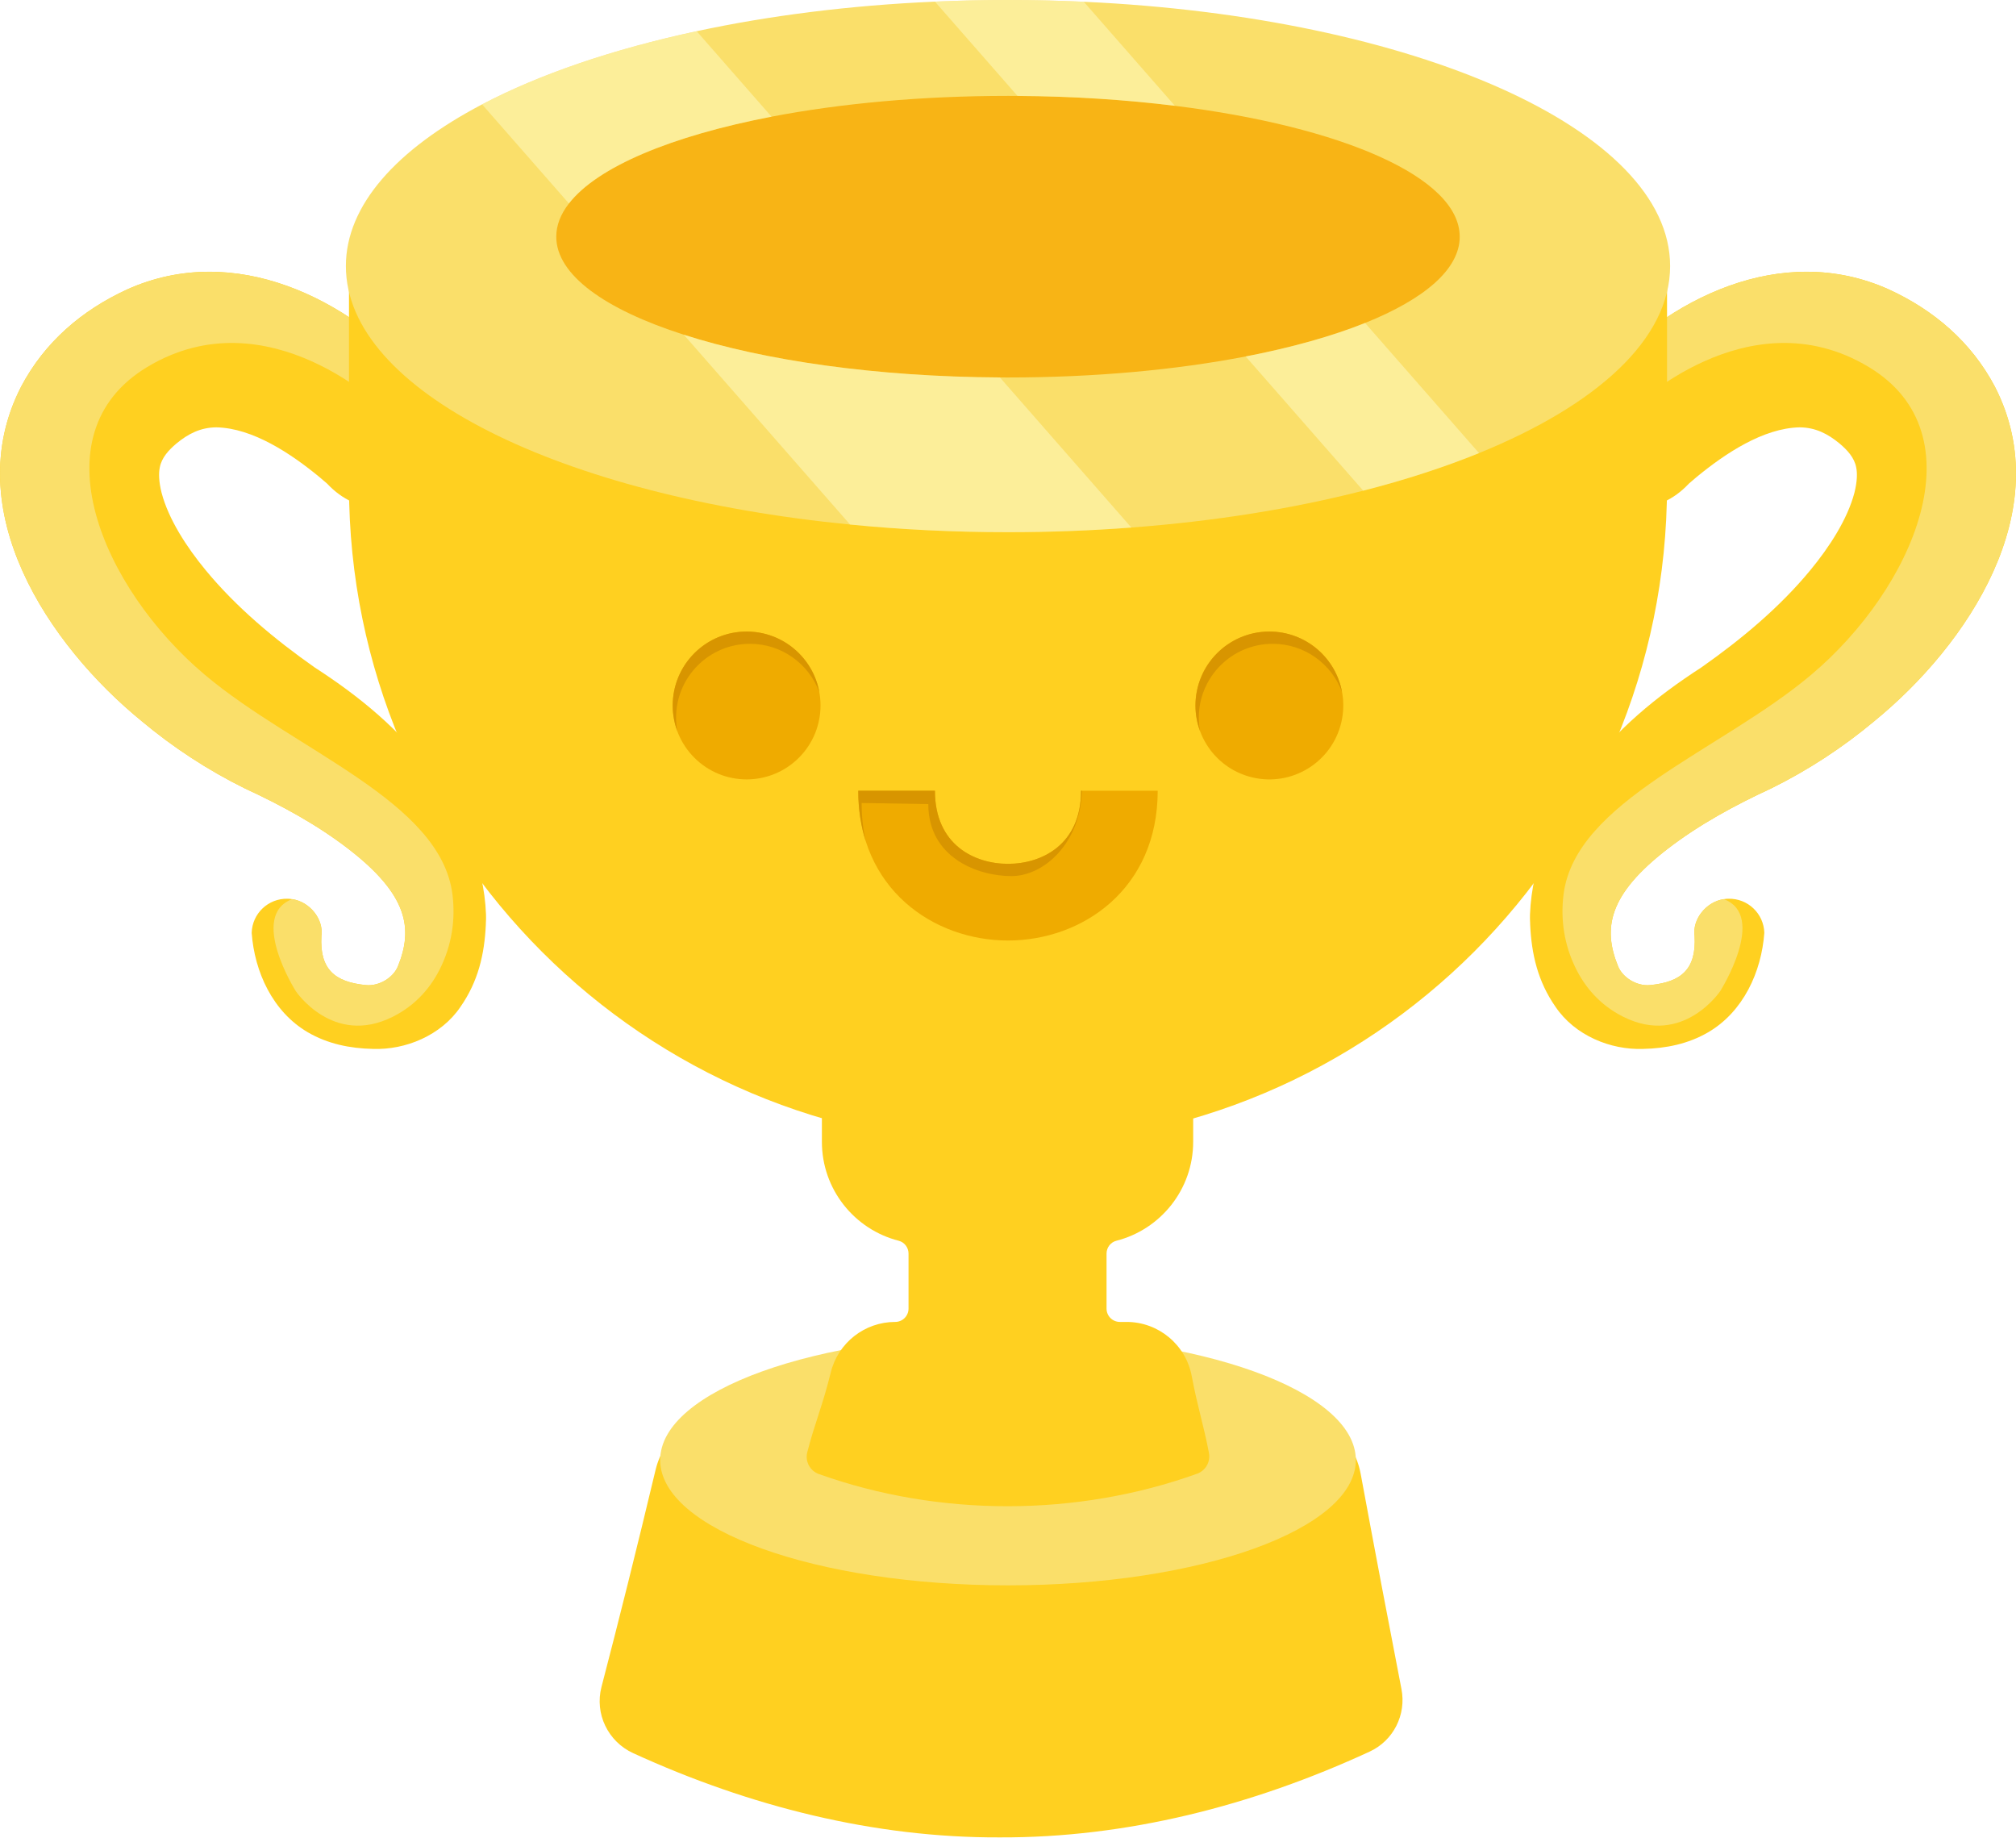
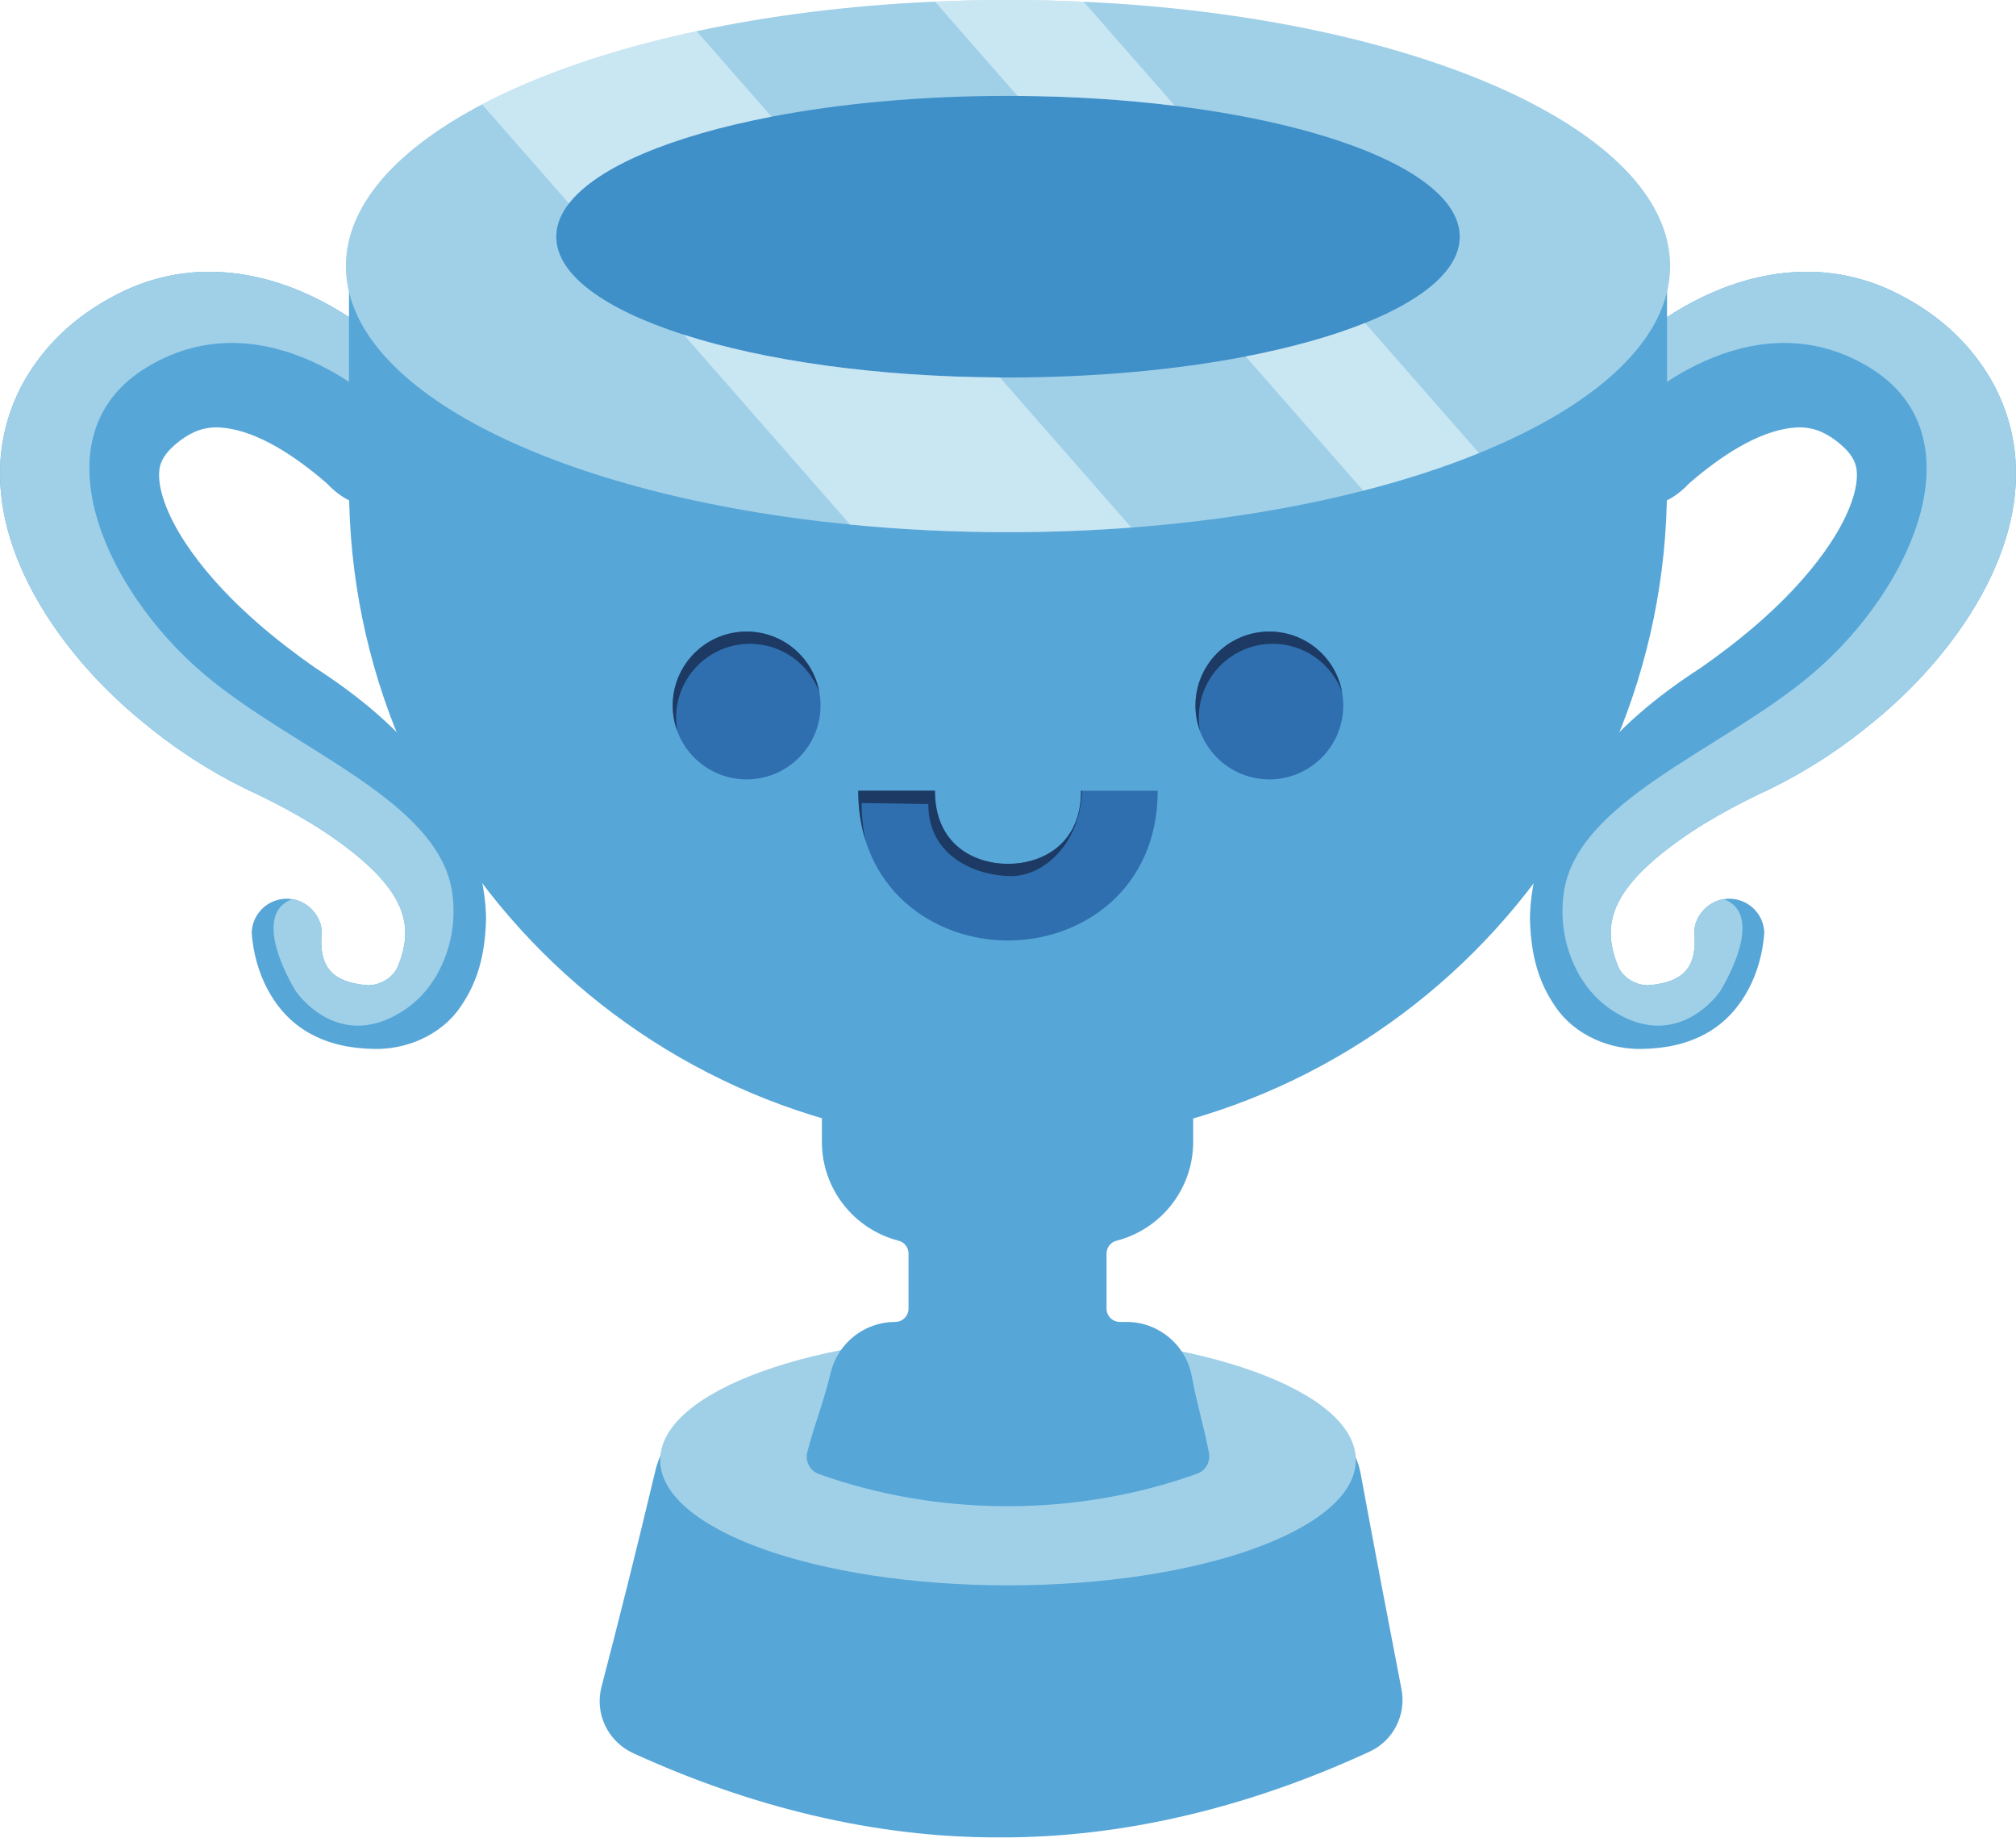
<svg xmlns="http://www.w3.org/2000/svg" viewBox="0 0 1192.88 1087.08">
  <defs>
    <style>
      .cls-1 {
-         fill: #feeca2;
+         fill: #dff0f8;
      }

      .cls-2 {
-         fill: #d89500;
+         fill: #1c3a63;
      }

      .cls-3 {
        isolation: isolate;
      }

      .cls-4 {
-         fill: #efab00;
+         fill: #2f6fb0;
      }

      .cls-5 {
-         fill: #f8b415;
+         fill: #3f8fc9;
      }

      .cls-6 {
-         fill: #fadf6a;
+         fill: #9fd0e8;
      }

      .cls-7 {
-         fill: #ffd020;
+         fill: #57a6d8;
      }

      .cls-8 {
        mix-blend-mode: screen;
        opacity: .5;
      }
    </style>
  </defs>
  <g class="cls-3">
    <g id="Layer_2" data-name="Layer 2">
      <g id="Background">
        <g>
          <path class="cls-7" d="M760.94,834.68h-329.4c-20.74.05-38.79,14.66-43.67,35.11-10.97,46.02-21.7,88.92-31.96,128.23-4.15,15.89,3.83,32.38,18.76,39.22,68.97,31.59,142.92,50.14,216.87,49.83,74.69.31,149.38-18.62,218.94-50.78,14.02-6.48,21.72-21.78,18.78-36.94-7.74-39.87-15.83-82.41-24.14-127.38-3.98-21.46-22.54-37.23-44.17-37.29Z" />
          <ellipse class="cls-6" cx="596.44" cy="863.81" rx="205.81" ry="74.14" />
          <path class="cls-7" d="M715.35,859.6c-3.29-17.15-6.7-26.88-10.2-45.49-3.49-18.56-19.7-32.01-38.58-32.01h-3.94c-4.35,0-7.88-3.53-7.88-7.88v-32.55c0-3.56,2.38-6.72,5.83-7.6,26.12-6.66,45.43-30.35,45.43-58.54v-36.61h-219.69v36.61c0,28.19,19.31,51.88,45.43,58.54,3.45.88,5.83,4.04,5.83,7.6v32.55c0,4.35-3.53,7.88-7.88,7.88h0c-18.09,0-33.83,12.37-38.14,29.94-4.76,19.42-9.41,29.73-13.89,47.14-1.4,5.43,1.58,11.03,6.86,12.92,71.23,25.46,152.61,25.39,223.79-.19,5.05-1.82,8.04-7.04,7.02-12.31Z" />
          <g>
            <g>
              <path class="cls-7" d="M1109.14,426.57c-18.81,15.72-39.16,29.02-61.04,39.85-21.55,9.95-42.72,21.43-61.43,35.86-34.96,27-38.4,46.91-29.25,69.41,2.72,6.69,11.11,11.91,18.99,11.13,18.54-1.82,27.37-9.48,26.3-29.02-1.45-9.93,6.82-20.28,17.3-21.84.88-.14,1.76-.23,2.66-.23,11.46-.31,20.98,8.74,21.29,20.18-1.68,23.05-12.4,46.63-33.18,58.81-11.85,6.9-24.97,9.56-38.5,9.85-19.28.72-40.4-7.92-51.87-24.89-10.52-15.09-14.18-31.13-15-48.55l-.04-1.78c-.02-.41,0-.9.02-1.39l-.08,1.64-.02-2.68.02-1.88c1.11-30.05,14.1-58.95,31.4-82.79,19.3-26.65,43.8-46.44,70.04-63.41,23.52-16.52,46.4-35.57,64.56-57.66,11.16-13.53,21.86-30.01,25.97-45.67,1.66-6.63,1.76-11.67,1.04-15-1.11-5.77-5.22-10.21-9.82-14.1-7.08-5.85-14.37-9.52-23.64-9.58-21.57.43-44.13,15.56-60.87,29.31-1.33,1.17-3.38,2.87-4.65,3.97-36.8,39.3-95.9-10.58-61.98-53.59,2.15-2.7,4.4-5.38,6.71-8,42.43-48.18,110.28-81.73,173.59-53.26,26.73,12.26,48.82,31.17,62.69,57.45,37.54,72.93-16.21,152.96-71.23,197.87Z" />
              <path class="cls-6" d="M1109.14,426.57c-18.81,15.72-39.16,29.02-61.04,39.85-21.55,9.95-42.72,21.43-61.43,35.86-34.96,27-38.4,46.91-29.25,69.41,2.72,6.69,11.11,11.91,18.99,11.13,18.54-1.82,27.37-9.48,26.3-29.02-1.45-9.93,6.82-20.28,17.3-21.84,25.97,9.84-2.11,54.38-2.11,54.38,0,0-21.96,32.95-57.35,15.25-14.38-7.18-23.02-18.21-28.21-28.78-6.69-13.62-9.06-28.46-7.19-43.53,6.87-55.38,93.01-84.97,146.46-129.98,60.87-51.26,100.07-142.48,34.18-182.15-71.74-43.19-140.97,25.63-140.97,25.63l-20.75-18.28c42.43-48.18,110.28-81.73,173.59-53.26,26.73,12.26,48.82,31.17,62.69,57.45,37.54,72.93-16.21,152.96-71.23,197.87Z" />
            </g>
            <g>
              <path class="cls-7" d="M83.74,426.57c18.81,15.72,39.16,29.02,61.04,39.85,21.55,9.95,42.72,21.43,61.43,35.86,34.96,27,38.4,46.91,29.25,69.41-2.72,6.69-11.11,11.91-18.99,11.13-18.54-1.82-27.37-9.48-26.3-29.02,1.45-9.93-6.82-20.28-17.3-21.84-.88-.14-1.76-.23-2.66-.23-11.46-.31-20.98,8.74-21.29,20.18,1.68,23.05,12.4,46.63,33.18,58.81,11.85,6.9,24.97,9.56,38.5,9.85,19.28.72,40.4-7.92,51.87-24.89,10.52-15.09,14.18-31.13,15-48.55l.04-1.78c.02-.41,0-.9-.02-1.39l.08,1.64.02-2.68-.02-1.88c-1.11-30.05-14.1-58.95-31.4-82.79-19.3-26.65-43.8-46.44-70.04-63.41-23.52-16.52-46.4-35.57-64.56-57.66-11.16-13.53-21.86-30.01-25.97-45.67-1.66-6.63-1.76-11.67-1.04-15,1.11-5.77,5.22-10.21,9.82-14.1,7.08-5.85,14.37-9.52,23.64-9.58,21.57.43,44.13,15.56,60.87,29.31,1.33,1.17,3.38,2.87,4.65,3.97,36.8,39.3,95.9-10.58,61.98-53.59-2.15-2.7-4.4-5.38-6.71-8-42.43-48.18-110.28-81.73-173.59-53.26-26.73,12.26-48.82,31.17-62.69,57.45-37.54,72.93,16.21,152.96,71.23,197.87Z" />
              <path class="cls-6" d="M83.74,426.57c18.81,15.72,39.16,29.02,61.04,39.85,21.55,9.95,42.72,21.43,61.43,35.86,34.96,27,38.4,46.91,29.25,69.41-2.72,6.69-11.11,11.91-18.99,11.13-18.54-1.82-27.37-9.48-26.3-29.02,1.45-9.93-6.82-20.28-17.3-21.84-25.97,9.84,2.11,54.38,2.11,54.38,0,0,21.96,32.95,57.35,15.25,14.38-7.18,23.02-18.21,28.21-28.78,6.69-13.62,9.06-28.46,7.19-43.53-6.87-55.38-93.01-84.97-146.46-129.98-60.87-51.26-100.07-142.48-34.18-182.15,71.74-43.19,140.97,25.63,140.97,25.63l20.75-18.28c-42.43-48.18-110.28-81.73-173.59-53.26-26.73,12.26-48.82,31.17-62.69,57.45-37.54,72.93,16.21,152.96,71.23,197.87Z" />
            </g>
          </g>
          <path class="cls-7" d="M596.44,677.36h0c-215.36,0-389.94-174.58-389.94-389.94v-129.98h779.89v129.98c0,215.36-174.58,389.94-389.94,389.94Z" />
          <path class="cls-6" d="M988.22,157.42c0,43.15-43.15,82.2-113.07,110.65-20.65,8.39-43.62,15.86-68.51,22.23-41.16,10.54-87.52,18.07-137.22,21.82-23.64,1.8-48.04,2.74-72.99,2.74-32.2,0-63.49-1.56-93.44-4.52-171.26-16.83-298.33-78.89-298.33-152.92,0-35.98,30.05-69.16,80.6-95.67,34-17.83,77.29-32.65,126.95-43.29,42.86-9.21,90.49-15.29,141.01-17.5,14.18-.63,28.59-.96,43.21-.96s30.13.35,44.85,1.04c195.25,8.92,346.94,75.53,346.94,156.38Z" />
          <path class="cls-5" d="M863.73,140.05c0,19.24-20.92,36.93-56.02,51.03-19.53,7.84-43.45,14.55-70.64,19.81-40.86,7.9-89.04,12.44-140.64,12.44-1.6,0-3.19,0-4.79-.02-73.36-.39-139.49-10.01-187.02-25.28-46.73-14.98-75.47-35.43-75.47-57.99,0-6.78,2.6-13.35,7.49-19.65,16.78-21.66,60.69-40,119.88-51.36,40.69-7.8,88.61-12.3,139.9-12.3,1.88,0,3.77,0,5.65.02,32.83.2,64.21,2.27,93.11,5.85,98.74,12.24,168.54,42.29,168.54,77.43Z" />
          <g>
            <g>
              <circle class="cls-4" cx="441.79" cy="417.39" r="43.73" transform="translate(-165.75 434.64) rotate(-45)" />
              <circle class="cls-4" cx="751.1" cy="417.39" r="43.73" transform="translate(172.3017 1052.502) rotate(-76.7175)" />
            </g>
            <path class="cls-4" d="M596.44,556.44c-44.03,0-88.6-30.43-88.6-88.6h45.35c0,31.92,23.29,43.24,43.24,43.24s43.24-11.32,43.24-43.24h45.35c0,58.16-44.57,88.6-88.6,88.6Z" />
            <g>
              <path class="cls-2" d="M484.8,409.49c-6.17-16.69-22.22-28.59-41.03-28.59-24.16,0-43.73,19.59-43.73,43.73,0,2.74.24,5.42.75,8-1.77-4.75-2.74-9.88-2.74-15.23,0-24.16,19.59-43.75,43.75-43.75,21.45,0,39.29,15.45,43,35.84Z" />
              <path class="cls-2" d="M794.08,409.4c-6.17-16.65-22.22-28.5-41.01-28.5-24.14,0-43.73,19.59-43.73,43.73,0,2.7.24,5.33.73,7.89-1.75-4.71-2.7-9.82-2.7-15.12,0-24.16,19.59-43.75,43.73-43.75,21.42,0,39.24,15.41,42.98,35.75Z" />
            </g>
            <path class="cls-2" d="M640.2,467.83c-.88,30.8-22.26,50.5-41.79,50.5s-49.13-10.68-49.13-42.6l-39.46-.64c0,8.16.88,15.79,2.5,22.84-2.87-9.02-4.49-19.06-4.49-30.09h45.37c0,31.92,23.3,43.24,43.24,43.24s43.24-11.32,43.24-43.24h.51Z" />
          </g>
          <g class="cls-8">
            <path class="cls-1" d="M456.53,69.04c-59.19,11.36-103.1,29.7-119.88,51.36l-51.38-58.64c34-17.83,77.29-32.65,126.95-43.29l44.31,50.58Z" />
          </g>
          <g class="cls-8">
            <path class="cls-1" d="M669.42,312.12c-23.64,1.8-48.04,2.74-72.99,2.74-32.2,0-63.49-1.56-93.44-4.52l-98.37-112.31c47.53,15.27,113.66,24.89,187.02,25.28l77.78,88.81Z" />
          </g>
          <g class="cls-8">
            <path class="cls-1" d="M695.19,62.61c-28.9-3.58-60.28-5.65-93.11-5.85L553.22.96c14.18-.63,28.59-.96,43.21-.96s30.13.35,44.85,1.04l53.91,61.57Z" />
          </g>
          <g class="cls-8">
            <path class="cls-1" d="M875.15,268.08c-20.65,8.39-43.62,15.86-68.51,22.23l-69.57-79.42c27.18-5.26,51.11-11.97,70.64-19.81l67.44,77Z" />
          </g>
        </g>
      </g>
    </g>
  </g>
</svg>
